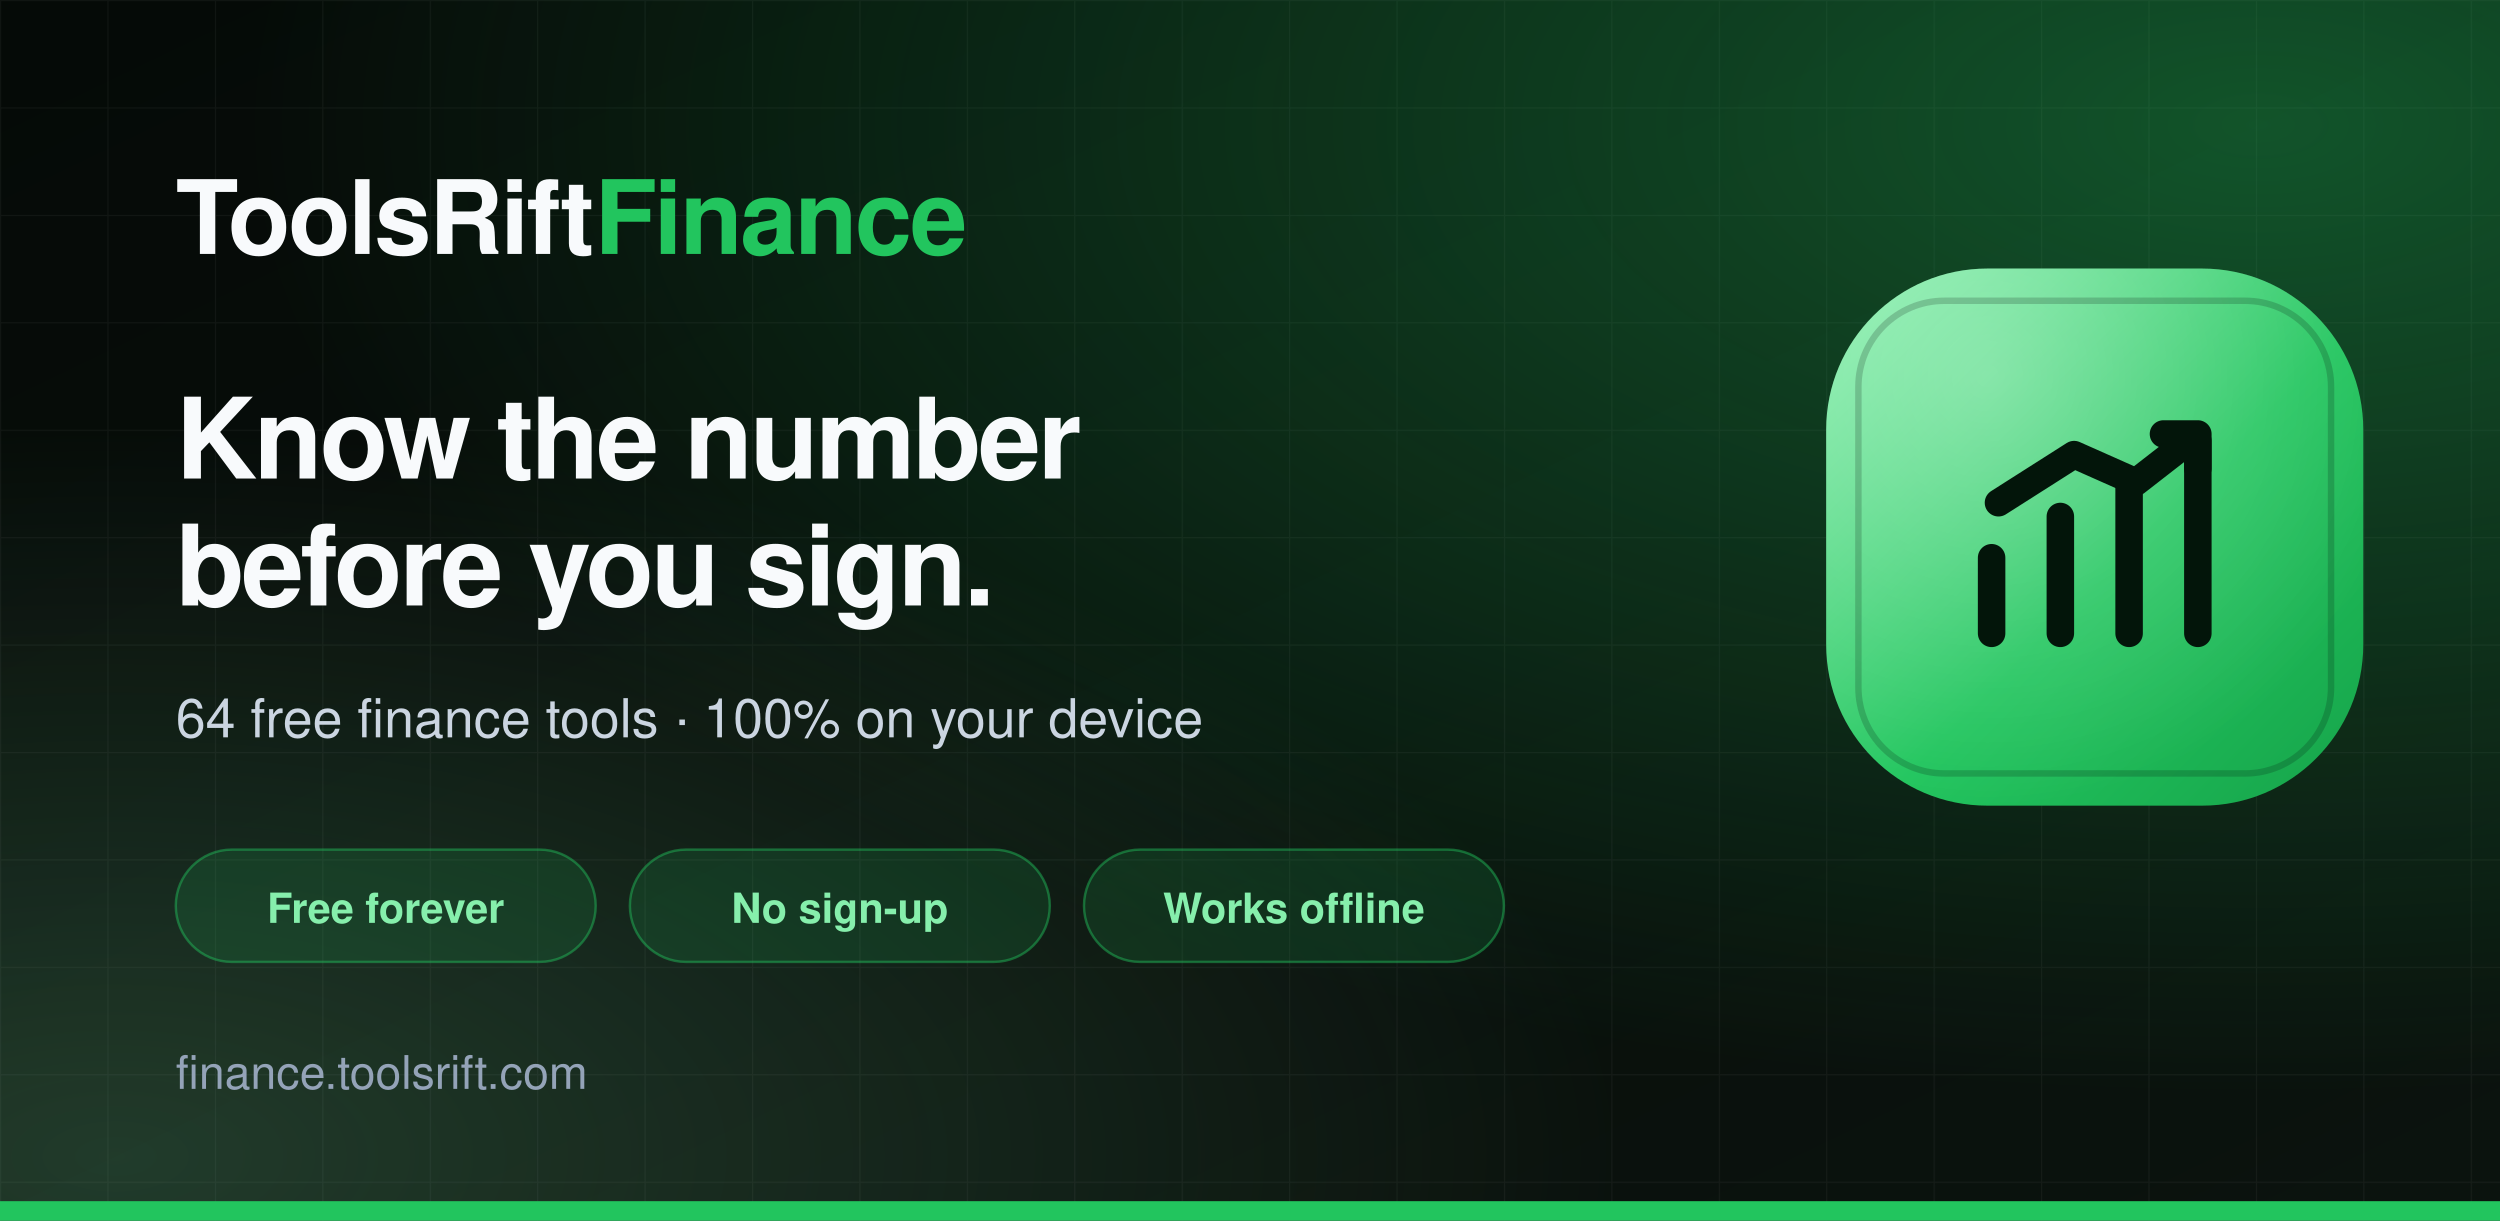
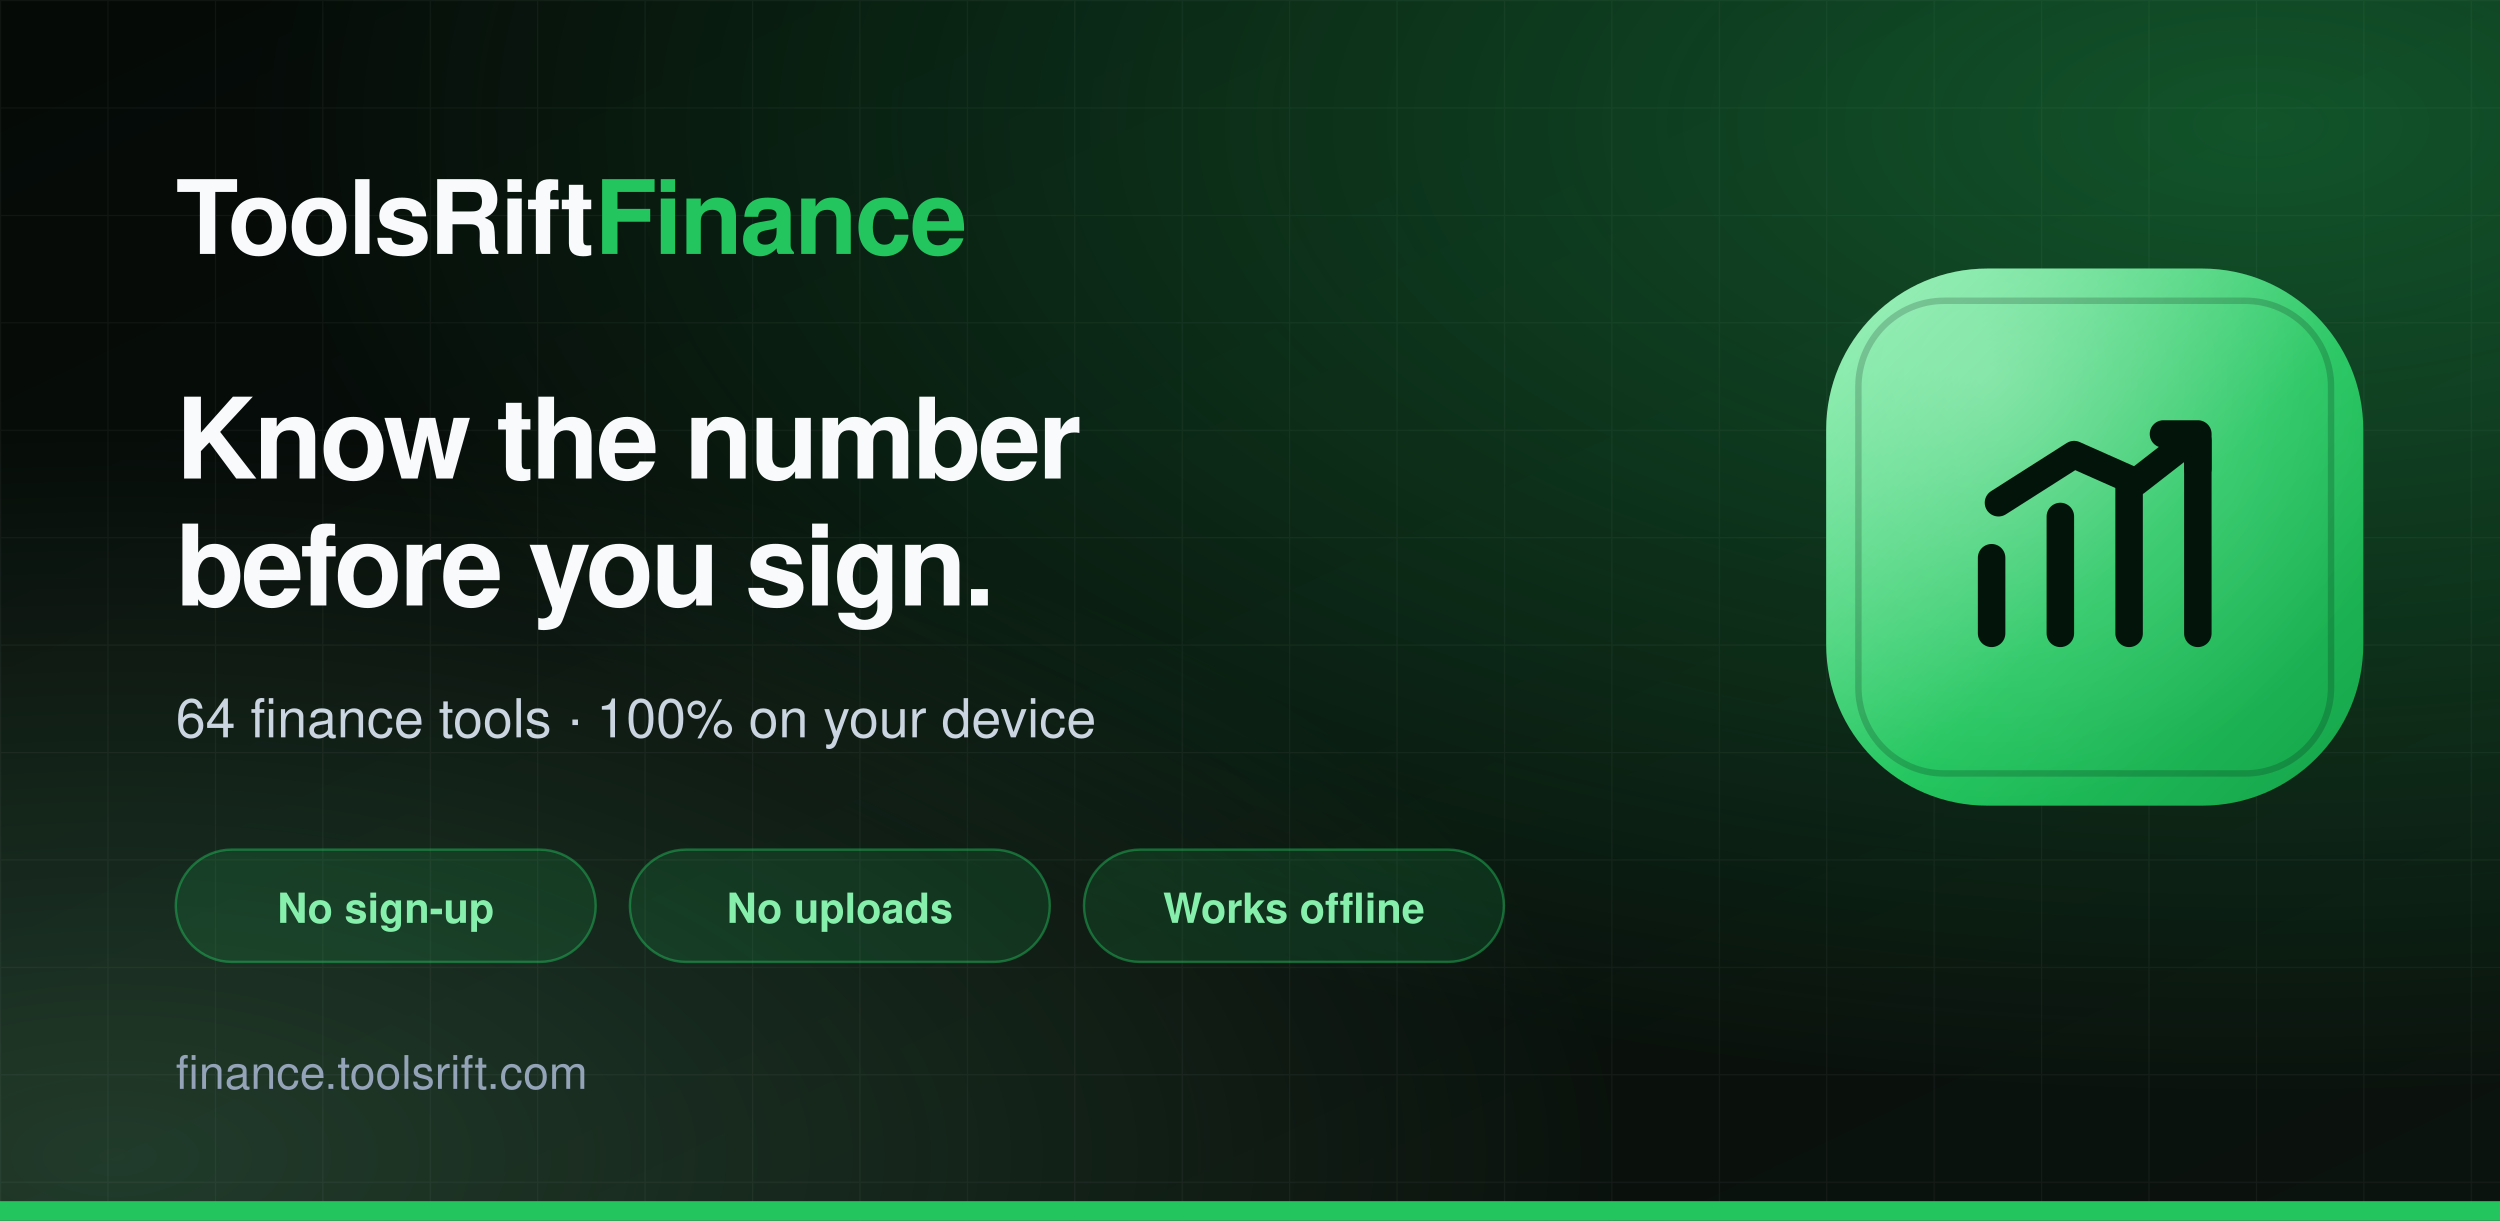
<svg xmlns="http://www.w3.org/2000/svg" viewBox="0 0 1024 500" width="1024" height="500">
  <defs>
    <linearGradient id="fbg" x1="0" y1="0" x2="1" y2="1">
      <stop offset="0" stop-color="#050A07" />
      <stop offset="1" stop-color="#0B130E" />
    </linearGradient>
    <radialGradient id="fglow" cx="0.9" cy="0.1" r="0.8">
      <stop offset="0" stop-color="#22C55E" stop-opacity="0.38" />
      <stop offset="1" stop-color="#22C55E" stop-opacity="0" />
    </radialGradient>
    <radialGradient id="fglow2" cx="0.05" cy="0.95" r="0.6">
      <stop offset="0" stop-color="#86EFAC" stop-opacity="0.2" />
      <stop offset="1" stop-color="#86EFAC" stop-opacity="0" />
    </radialGradient>
    <pattern id="fgrid" width="44" height="44" patternUnits="userSpaceOnUse">
      <path d="M44 0H0v44" fill="none" stroke="#fff" stroke-opacity="0.045" />
    </pattern>
  </defs>
  <rect width="1024" height="500" fill="url(#fbg)" />
  <rect width="1024" height="500" fill="url(#fgrid)" />
  <rect width="1024" height="500" fill="url(#fglow)" />
  <rect width="1024" height="500" fill="url(#fglow2)" />
  <g transform="translate(748 110)">
    <defs>
      <linearGradient id="fg-g" x1="0" y1="0" x2="1" y2="1">
        <stop offset="0" stop-color="#86EFAC" />
        <stop offset="0.55" stop-color="#22C55E" />
        <stop offset="1" stop-color="#16A34A" />
      </linearGradient>
      <radialGradient id="fg-hl" cx="0.3" cy="0.2" r="0.8">
        <stop offset="0" stop-color="#fff" stop-opacity="0.28" />
        <stop offset="1" stop-color="#fff" stop-opacity="0" />
      </radialGradient>
      <clipPath id="fg-c">
        <rect width="220" height="220" rx="66.0" />
      </clipPath>
    </defs>
    <g clip-path="url(#fg-c)">
      <rect width="220" height="220" fill="url(#fg-g)" />
      <rect width="220" height="220" fill="url(#fg-hl)" />
      <rect x="13.2" y="13.2" width="193.6" height="193.6" rx="35.2" fill="none" stroke="#050A07" stroke-opacity="0.18" stroke-width="2.64" />
    </g>
    <g transform="translate(39.60 39.60) scale(1.408)" color="#03150A">
      <path d="M20 78V56M40 78V44M60 78V34M80 78V22" fill="none" stroke="currentColor" stroke-width="8" stroke-linecap="round" stroke-linejoin="round" />
      <path d="M22 40l22-14 18 8 18-14M70 20h10v10" fill="none" stroke="currentColor" stroke-width="8" stroke-linecap="round" stroke-linejoin="round" />
    </g>
  </g>
  <text x="72" y="104" font-family="Sora, 'Segoe UI', system-ui, -apple-system, Helvetica, Arial, sans-serif" font-weight="800" font-size="42" letter-spacing="-1" fill="#F8FAFC">ToolsRift<tspan fill="#22C55E"> Finance</tspan>
  </text>
  <text x="72" y="196" font-family="Sora, 'Segoe UI', system-ui, -apple-system, Helvetica, Arial, sans-serif" font-weight="800" font-size="46" letter-spacing="-1.2" fill="#F8FAFC">Know the number</text>
  <text x="72" y="248" font-family="Sora, 'Segoe UI', system-ui, -apple-system, Helvetica, Arial, sans-serif" font-weight="800" font-size="46" letter-spacing="-1.2" fill="#F8FAFC">before you sign.</text>
-   <text x="72" y="302" font-family="Sora, 'Segoe UI', system-ui, -apple-system, Helvetica, Arial, sans-serif" font-weight="500" font-size="22" fill="#CBD5E1">64 free finance tools · 100% on your device</text>
+   <text x="72" y="302" font-family="Sora, 'Segoe UI', system-ui, -apple-system, Helvetica, Arial, sans-serif" font-weight="500" font-size="22" fill="#CBD5E1">64 finance tools · 100% on your device</text>
  <g transform="translate(72 348)">
    <rect x="0" y="0" width="172" height="46" rx="23" fill="#22C55E" fill-opacity="0.14" stroke="#22C55E" stroke-opacity="0.45" />
-     <text x="86" y="30" text-anchor="middle" font-family="Sora, 'Segoe UI', system-ui, -apple-system, Helvetica, Arial, sans-serif" font-weight="700" font-size="17" fill="#86EFAC">Free forever</text>
+     <text x="86" y="30" text-anchor="middle" font-family="Sora, 'Segoe UI', system-ui, -apple-system, Helvetica, Arial, sans-serif" font-weight="700" font-size="17" fill="#86EFAC">No sign-up</text>
    <rect x="186" y="0" width="172" height="46" rx="23" fill="#22C55E" fill-opacity="0.14" stroke="#22C55E" stroke-opacity="0.45" />
-     <text x="272" y="30" text-anchor="middle" font-family="Sora, 'Segoe UI', system-ui, -apple-system, Helvetica, Arial, sans-serif" font-weight="700" font-size="17" fill="#86EFAC">No sign-up</text>
+     <text x="272" y="30" text-anchor="middle" font-family="Sora, 'Segoe UI', system-ui, -apple-system, Helvetica, Arial, sans-serif" font-weight="700" font-size="17" fill="#86EFAC">No uploads</text>
    <rect x="372" y="0" width="172" height="46" rx="23" fill="#22C55E" fill-opacity="0.14" stroke="#22C55E" stroke-opacity="0.45" />
    <text x="458" y="30" text-anchor="middle" font-family="Sora, 'Segoe UI', system-ui, -apple-system, Helvetica, Arial, sans-serif" font-weight="700" font-size="17" fill="#86EFAC">Works offline</text>
  </g>
  <text x="72" y="446" font-family="Sora, 'Segoe UI', system-ui, -apple-system, Helvetica, Arial, sans-serif" font-weight="500" font-size="19" fill="#94A3B8">finance.toolsrift.com</text>
  <rect x="0" y="492" width="1024" height="8" fill="#22C55E" />
</svg>
